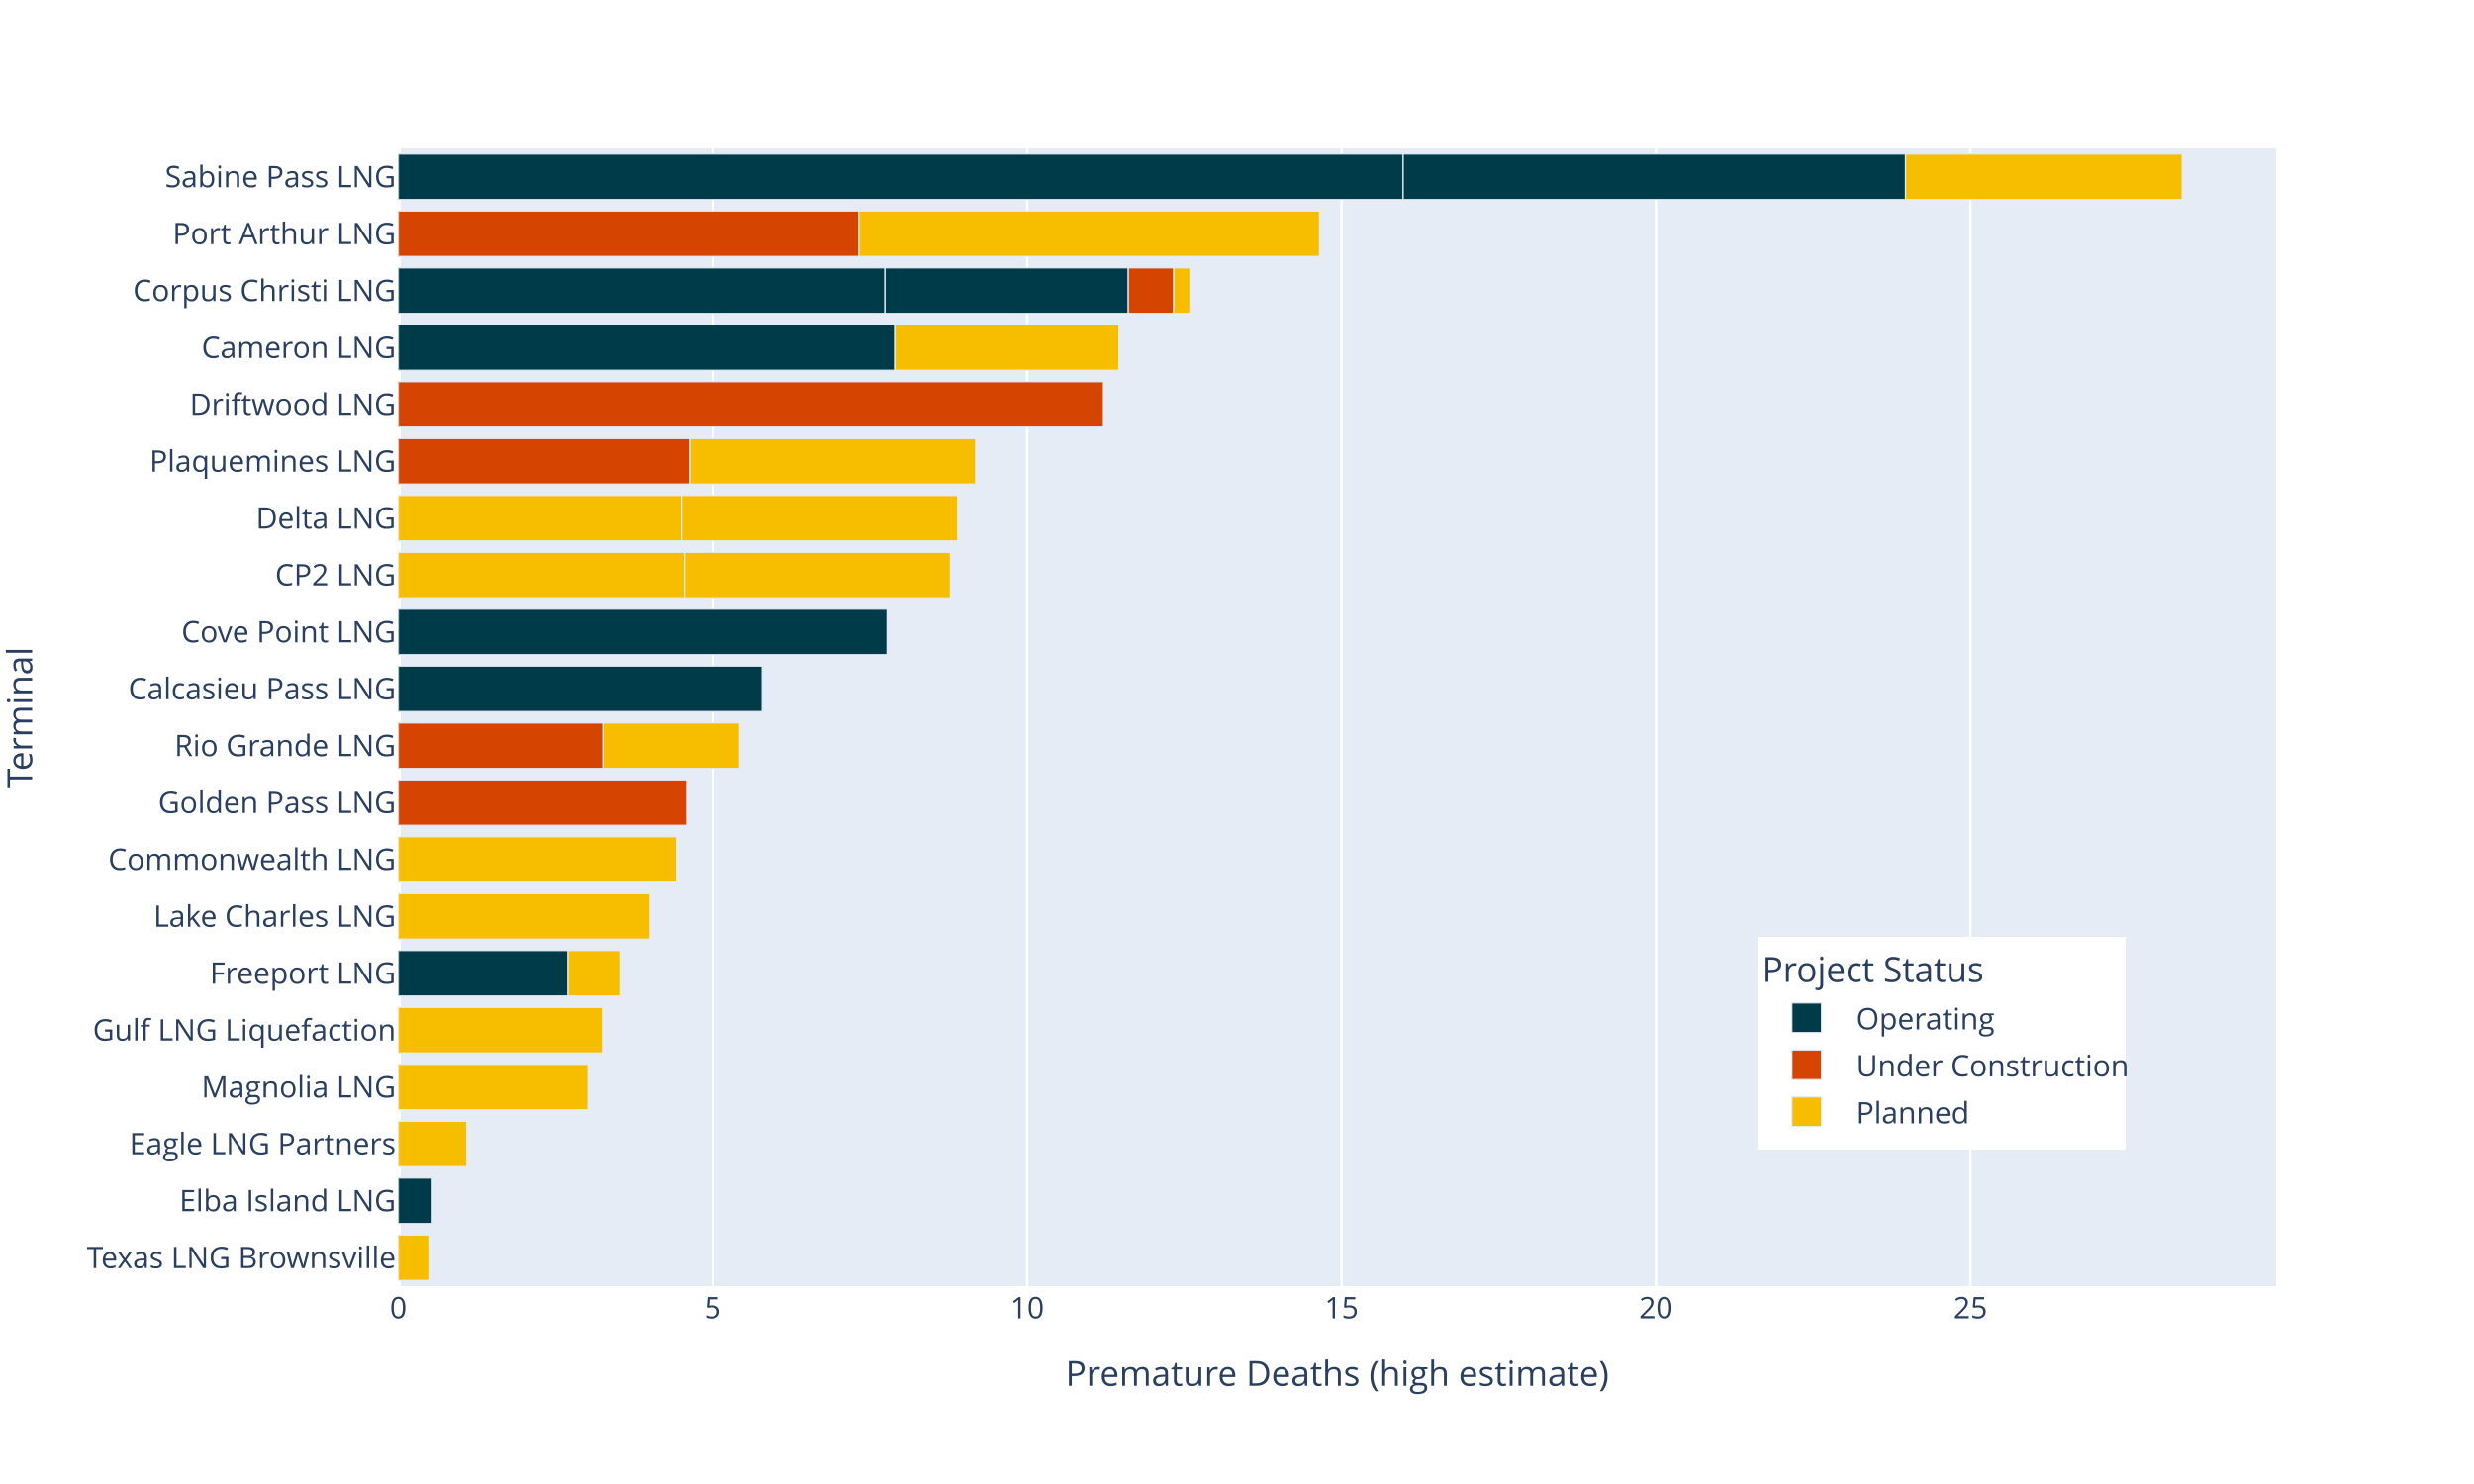
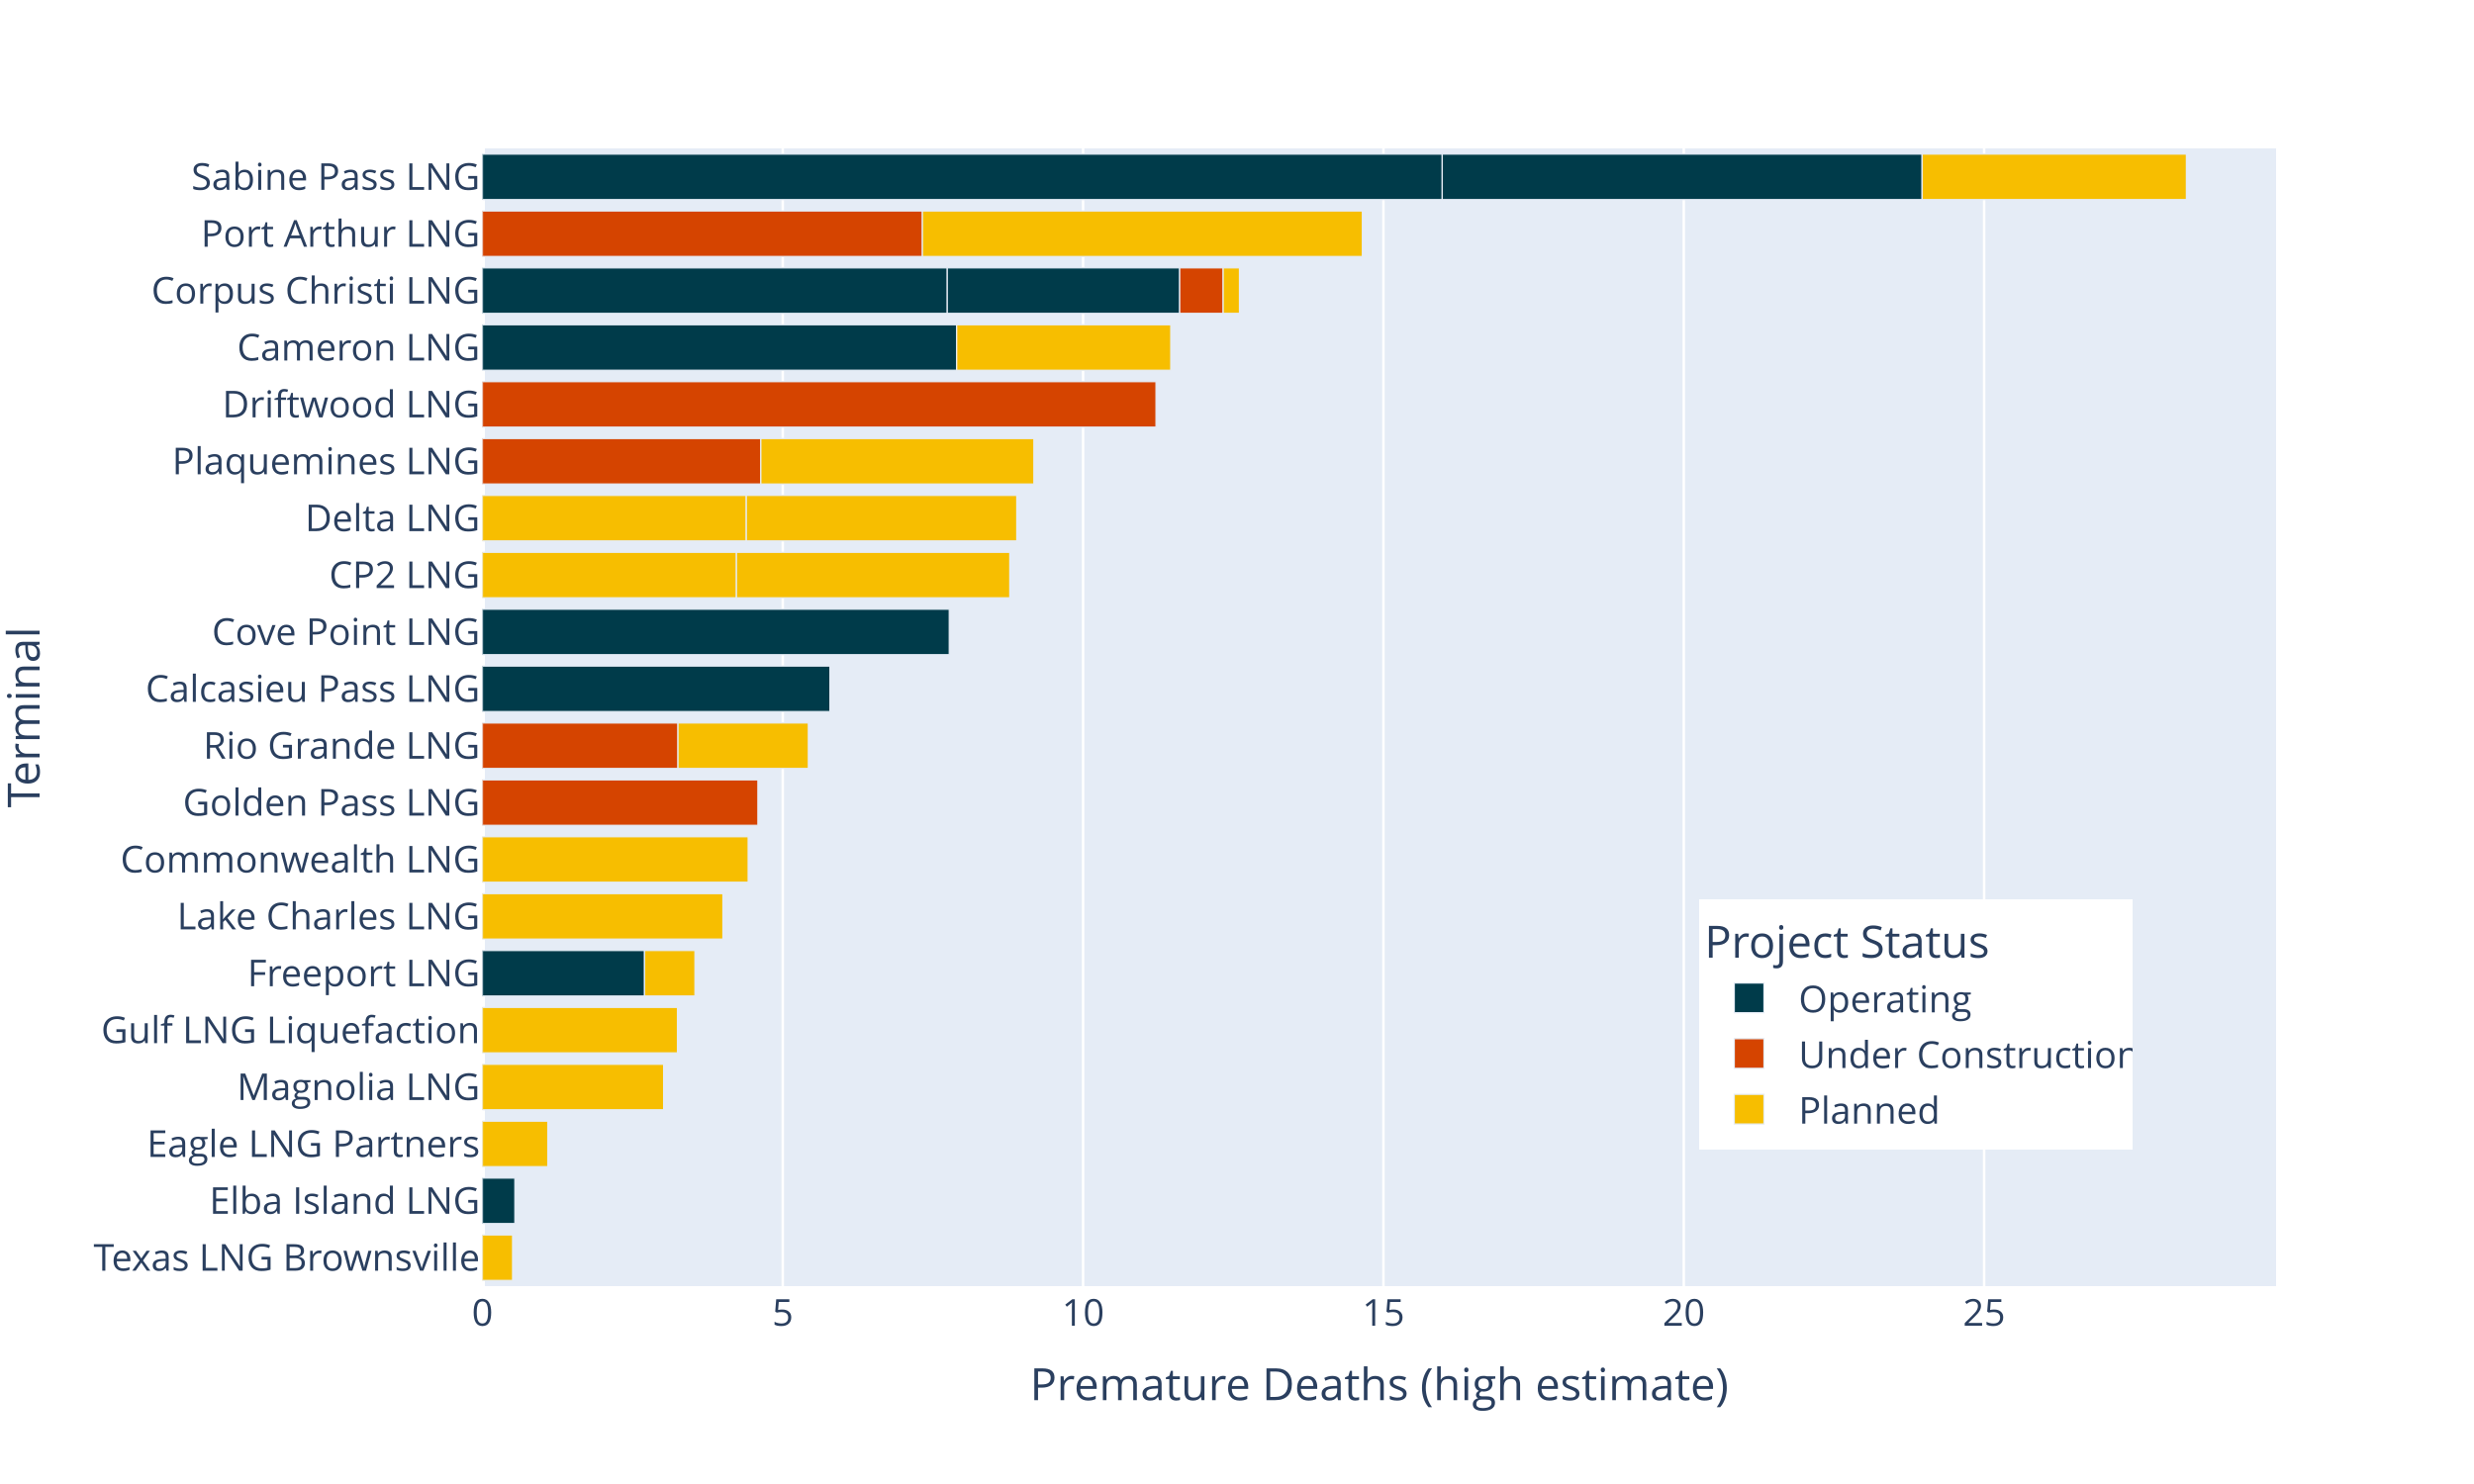
<svg xmlns="http://www.w3.org/2000/svg" class="main-svg" width="1000" height="600" style="" viewBox="0 0 1000 600">
  <rect x="0" y="0" width="1000" height="600" style="fill: rgb(255, 255, 255); fill-opacity: 1;" />
-   <defs id="defs-5cd58b">
+   <defs id="defs-bf3e60">
    <g class="clips">
-       <clipPath id="clip5cd58bxyplot" class="plotclip">
-         <rect width="759" height="460" />
+       <clipPath id="clipbf3e60xyplot" class="plotclip">
+         <rect width="725" height="460" />
      </clipPath>
-       <clipPath class="axesclip" id="clip5cd58bx">
-         <rect x="161" y="0" width="759" height="600" />
+       <clipPath class="axesclip" id="clipbf3e60x">
+         <rect x="195" y="0" width="725" height="600" />
      </clipPath>
-       <clipPath class="axesclip" id="clip5cd58by">
+       <clipPath class="axesclip" id="clipbf3e60y">
        <rect x="0" y="60" width="1000" height="460" />
      </clipPath>
-       <clipPath class="axesclip" id="clip5cd58bxy">
-         <rect x="161" y="60" width="759" height="460" />
+       <clipPath class="axesclip" id="clipbf3e60xy">
+         <rect x="195" y="60" width="725" height="460" />
      </clipPath>
    </g>
    <g class="gradients" />
    <g class="patterns" />
  </defs>
  <g class="bglayer">
-     <rect class="bg" x="161" y="60" width="759" height="460" style="fill: rgb(229, 236, 246); fill-opacity: 1; stroke-width: 0;" />
+     <rect class="bg" x="195" y="60" width="725" height="460" style="fill: rgb(229, 236, 246); fill-opacity: 1; stroke-width: 0;" />
  </g>
  <g class="layer-below">
    <g class="imagelayer" />
    <g class="shapelayer" />
  </g>
  <g class="cartesianlayer">
    <g class="subplot xy">
      <g class="layer-subplot">
        <g class="shapelayer" />
        <g class="imagelayer" />
      </g>
      <g class="minor-gridlayer">
        <g class="x" />
        <g class="y" />
      </g>
      <g class="gridlayer">
        <g class="x">
-           <path class="xgrid crisp" transform="translate(288.09,0)" d="M0,60v460" style="stroke: rgb(255, 255, 255); stroke-opacity: 1; stroke-width: 1px;" />
-           <path class="xgrid crisp" transform="translate(415.18,0)" d="M0,60v460" style="stroke: rgb(255, 255, 255); stroke-opacity: 1; stroke-width: 1px;" />
-           <path class="xgrid crisp" transform="translate(542.27,0)" d="M0,60v460" style="stroke: rgb(255, 255, 255); stroke-opacity: 1; stroke-width: 1px;" />
-           <path class="xgrid crisp" transform="translate(669.36,0)" d="M0,60v460" style="stroke: rgb(255, 255, 255); stroke-opacity: 1; stroke-width: 1px;" />
-           <path class="xgrid crisp" transform="translate(796.45,0)" d="M0,60v460" style="stroke: rgb(255, 255, 255); stroke-opacity: 1; stroke-width: 1px;" />
+           <path class="xgrid crisp" transform="translate(316.4,0)" d="M0,60v460" style="stroke: rgb(255, 255, 255); stroke-opacity: 1; stroke-width: 1px;" />
+           <path class="xgrid crisp" transform="translate(437.79,0)" d="M0,60v460" style="stroke: rgb(255, 255, 255); stroke-opacity: 1; stroke-width: 1px;" />
+           <path class="xgrid crisp" transform="translate(559.19,0)" d="M0,60v460" style="stroke: rgb(255, 255, 255); stroke-opacity: 1; stroke-width: 1px;" />
+           <path class="xgrid crisp" transform="translate(680.59,0)" d="M0,60v460" style="stroke: rgb(255, 255, 255); stroke-opacity: 1; stroke-width: 1px;" />
+           <path class="xgrid crisp" transform="translate(801.99,0)" d="M0,60v460" style="stroke: rgb(255, 255, 255); stroke-opacity: 1; stroke-width: 1px;" />
        </g>
        <g class="y" />
      </g>
      <g class="zerolinelayer">
-         <path class="xzl zl crisp" transform="translate(161,0)" d="M0,60v460" style="stroke: rgb(255, 255, 255); stroke-opacity: 1; stroke-width: 2px;" />
+         <path class="xzl zl crisp" transform="translate(195,0)" d="M0,60v460" style="stroke: rgb(255, 255, 255); stroke-opacity: 1; stroke-width: 2px;" />
      </g>
      <path class="xlines-below" />
      <path class="ylines-below" />
      <g class="overlines-below" />
      <g class="xaxislayer-below" />
      <g class="yaxislayer-below" />
      <g class="overaxes-below" />
-       <g class="plot" transform="translate(161,60)" clip-path="url(#clip5cd58bxyplot)">
+       <g class="plot" transform="translate(195,60)" clip-path="url(#clipbf3e60xyplot)">
        <g class="barlayer mlayer">
          <g class="trace bars" style="opacity: 1;">
            <g class="points">
              <g class="point">
-                 <path d="M0,20.7V2.3H406.16V20.7Z" style="vector-effect: none; opacity: 1; stroke-width: 0.5px; fill: rgb(0, 59, 74); fill-opacity: 1; stroke: rgb(229, 236, 246); stroke-opacity: 1;" />
-               </g>
-               <g class="point">
-                 <path d="M406.16,20.7V2.3H609.22V20.7Z" style="vector-effect: none; opacity: 1; stroke-width: 0.5px; fill: rgb(0, 59, 74); fill-opacity: 1; stroke: rgb(229, 236, 246); stroke-opacity: 1;" />
-               </g>
-               <g class="point">
-                 <path d="M0,89.7V71.3H200.68V89.7Z" style="vector-effect: none; opacity: 1; stroke-width: 0.5px; fill: rgb(0, 59, 74); fill-opacity: 1; stroke: rgb(229, 236, 246); stroke-opacity: 1;" />
-               </g>
-               <g class="point">
-                 <path d="M0,204.7V186.3H197.54V204.7Z" style="vector-effect: none; opacity: 1; stroke-width: 0.5px; fill: rgb(0, 59, 74); fill-opacity: 1; stroke: rgb(229, 236, 246); stroke-opacity: 1;" />
-               </g>
-               <g class="point">
-                 <path d="M0,66.7V48.3H196.7V66.7Z" style="vector-effect: none; opacity: 1; stroke-width: 0.5px; fill: rgb(0, 59, 74); fill-opacity: 1; stroke: rgb(229, 236, 246); stroke-opacity: 1;" />
-               </g>
-               <g class="point">
-                 <path d="M0,227.7V209.3H147.06V227.7Z" style="vector-effect: none; opacity: 1; stroke-width: 0.5px; fill: rgb(0, 59, 74); fill-opacity: 1; stroke: rgb(229, 236, 246); stroke-opacity: 1;" />
-               </g>
-               <g class="point">
-                 <path d="M196.7,66.7V48.3H295.05V66.7Z" style="vector-effect: none; opacity: 1; stroke-width: 0.5px; fill: rgb(0, 59, 74); fill-opacity: 1; stroke: rgb(229, 236, 246); stroke-opacity: 1;" />
-               </g>
-               <g class="point">
-                 <path d="M0,342.7V324.3H68.6V342.7Z" style="vector-effect: none; opacity: 1; stroke-width: 0.5px; fill: rgb(0, 59, 74); fill-opacity: 1; stroke: rgb(229, 236, 246); stroke-opacity: 1;" />
-               </g>
-               <g class="point">
-                 <path d="M0,434.7V416.3H13.73V434.7Z" style="vector-effect: none; opacity: 1; stroke-width: 0.5px; fill: rgb(0, 59, 74); fill-opacity: 1; stroke: rgb(229, 236, 246); stroke-opacity: 1;" />
+                 <path d="M0,20.7V2.3H387.96V20.7Z" style="vector-effect: none; opacity: 1; stroke-width: 0.5px; fill: rgb(0, 59, 74); fill-opacity: 1; stroke: rgb(229, 236, 246); stroke-opacity: 1;" />
+               </g>
+               <g class="point">
+                 <path d="M387.96,20.7V2.3H581.93V20.7Z" style="vector-effect: none; opacity: 1; stroke-width: 0.5px; fill: rgb(0, 59, 74); fill-opacity: 1; stroke: rgb(229, 236, 246); stroke-opacity: 1;" />
+               </g>
+               <g class="point">
+                 <path d="M0,89.7V71.3H191.69V89.7Z" style="vector-effect: none; opacity: 1; stroke-width: 0.5px; fill: rgb(0, 59, 74); fill-opacity: 1; stroke: rgb(229, 236, 246); stroke-opacity: 1;" />
+               </g>
+               <g class="point">
+                 <path d="M0,204.7V186.3H188.69V204.7Z" style="vector-effect: none; opacity: 1; stroke-width: 0.5px; fill: rgb(0, 59, 74); fill-opacity: 1; stroke: rgb(229, 236, 246); stroke-opacity: 1;" />
+               </g>
+               <g class="point">
+                 <path d="M0,66.7V48.3H187.89V66.7Z" style="vector-effect: none; opacity: 1; stroke-width: 0.5px; fill: rgb(0, 59, 74); fill-opacity: 1; stroke: rgb(229, 236, 246); stroke-opacity: 1;" />
+               </g>
+               <g class="point">
+                 <path d="M0,227.7V209.3H140.47V227.7Z" style="vector-effect: none; opacity: 1; stroke-width: 0.5px; fill: rgb(0, 59, 74); fill-opacity: 1; stroke: rgb(229, 236, 246); stroke-opacity: 1;" />
+               </g>
+               <g class="point">
+                 <path d="M187.89,66.7V48.3H281.83V66.7Z" style="vector-effect: none; opacity: 1; stroke-width: 0.5px; fill: rgb(0, 59, 74); fill-opacity: 1; stroke: rgb(229, 236, 246); stroke-opacity: 1;" />
+               </g>
+               <g class="point">
+                 <path d="M0,342.7V324.3H65.53V342.7Z" style="vector-effect: none; opacity: 1; stroke-width: 0.5px; fill: rgb(0, 59, 74); fill-opacity: 1; stroke: rgb(229, 236, 246); stroke-opacity: 1;" />
+               </g>
+               <g class="point">
+                 <path d="M0,434.7V416.3H13.11V434.7Z" style="vector-effect: none; opacity: 1; stroke-width: 0.5px; fill: rgb(0, 59, 74); fill-opacity: 1; stroke: rgb(229, 236, 246); stroke-opacity: 1;" />
              </g>
            </g>
          </g>
          <g class="trace bars" style="opacity: 1;">
            <g class="points">
              <g class="point">
-                 <path d="M0,43.7V25.3H186.18V43.7Z" style="vector-effect: none; opacity: 1; stroke-width: 0.5px; fill: rgb(213, 68, 0); fill-opacity: 1; stroke: rgb(229, 236, 246); stroke-opacity: 1;" />
-               </g>
-               <g class="point">
-                 <path d="M0,135.7V117.3H117.81V135.7Z" style="vector-effect: none; opacity: 1; stroke-width: 0.5px; fill: rgb(213, 68, 0); fill-opacity: 1; stroke: rgb(229, 236, 246); stroke-opacity: 1;" />
-               </g>
-               <g class="point">
-                 <path d="M0,112.7V94.3H285.02V112.7Z" style="vector-effect: none; opacity: 1; stroke-width: 0.5px; fill: rgb(213, 68, 0); fill-opacity: 1; stroke: rgb(229, 236, 246); stroke-opacity: 1;" />
-               </g>
-               <g class="point">
-                 <path d="M295.05,66.7V48.3H313.45V66.7Z" style="vector-effect: none; opacity: 1; stroke-width: 0.5px; fill: rgb(213, 68, 0); fill-opacity: 1; stroke: rgb(229, 236, 246); stroke-opacity: 1;" />
-               </g>
-               <g class="point">
-                 <path d="M0,273.7V255.3H116.57V273.7Z" style="vector-effect: none; opacity: 1; stroke-width: 0.5px; fill: rgb(213, 68, 0); fill-opacity: 1; stroke: rgb(229, 236, 246); stroke-opacity: 1;" />
-               </g>
-               <g class="point">
-                 <path d="M0,250.7V232.3H82.75V250.7Z" style="vector-effect: none; opacity: 1; stroke-width: 0.5px; fill: rgb(213, 68, 0); fill-opacity: 1; stroke: rgb(229, 236, 246); stroke-opacity: 1;" />
+                 <path d="M0,273.7V255.3H111.35V273.7Z" style="vector-effect: none; opacity: 1; stroke-width: 0.5px; fill: rgb(213, 68, 0); fill-opacity: 1; stroke: rgb(229, 236, 246); stroke-opacity: 1;" />
+               </g>
+               <g class="point">
+                 <path d="M281.83,66.7V48.3H299.41V66.7Z" style="vector-effect: none; opacity: 1; stroke-width: 0.5px; fill: rgb(213, 68, 0); fill-opacity: 1; stroke: rgb(229, 236, 246); stroke-opacity: 1;" />
+               </g>
+               <g class="point">
+                 <path d="M0,250.7V232.3H79.04V250.7Z" style="vector-effect: none; opacity: 1; stroke-width: 0.5px; fill: rgb(213, 68, 0); fill-opacity: 1; stroke: rgb(229, 236, 246); stroke-opacity: 1;" />
+               </g>
+               <g class="point">
+                 <path d="M0,112.7V94.3H272.26V112.7Z" style="vector-effect: none; opacity: 1; stroke-width: 0.5px; fill: rgb(213, 68, 0); fill-opacity: 1; stroke: rgb(229, 236, 246); stroke-opacity: 1;" />
+               </g>
+               <g class="point">
+                 <path d="M0,135.7V117.3H112.53V135.7Z" style="vector-effect: none; opacity: 1; stroke-width: 0.5px; fill: rgb(213, 68, 0); fill-opacity: 1; stroke: rgb(229, 236, 246); stroke-opacity: 1;" />
+               </g>
+               <g class="point">
+                 <path d="M0,43.7V25.3H177.84V43.7Z" style="vector-effect: none; opacity: 1; stroke-width: 0.5px; fill: rgb(213, 68, 0); fill-opacity: 1; stroke: rgb(229, 236, 246); stroke-opacity: 1;" />
              </g>
            </g>
          </g>
          <g class="trace bars" style="opacity: 1;">
            <g class="points">
              <g class="point">
-                 <path d="M0,296.7V278.3H112.45V296.7Z" style="vector-effect: none; opacity: 1; stroke-width: 0.5px; fill: rgb(247, 190, 0); fill-opacity: 1; stroke: rgb(229, 236, 246); stroke-opacity: 1;" />
-               </g>
-               <g class="point">
-                 <path d="M186.18,43.7V25.3H372.36V43.7Z" style="vector-effect: none; opacity: 1; stroke-width: 0.5px; fill: rgb(247, 190, 0); fill-opacity: 1; stroke: rgb(229, 236, 246); stroke-opacity: 1;" />
-               </g>
-               <g class="point">
-                 <path d="M0,457.7V439.3H12.76V457.7Z" style="vector-effect: none; opacity: 1; stroke-width: 0.5px; fill: rgb(247, 190, 0); fill-opacity: 1; stroke: rgb(229, 236, 246); stroke-opacity: 1;" />
-               </g>
-               <g class="point">
-                 <path d="M0,181.7V163.3H115.67V181.7Z" style="vector-effect: none; opacity: 1; stroke-width: 0.5px; fill: rgb(247, 190, 0); fill-opacity: 1; stroke: rgb(229, 236, 246); stroke-opacity: 1;" />
-               </g>
-               <g class="point">
-                 <path d="M117.81,135.7V117.3H233.36V135.7Z" style="vector-effect: none; opacity: 1; stroke-width: 0.5px; fill: rgb(247, 190, 0); fill-opacity: 1; stroke: rgb(229, 236, 246); stroke-opacity: 1;" />
-               </g>
-               <g class="point">
-                 <path d="M0,158.7V140.3H114.45V158.7Z" style="vector-effect: none; opacity: 1; stroke-width: 0.5px; fill: rgb(247, 190, 0); fill-opacity: 1; stroke: rgb(229, 236, 246); stroke-opacity: 1;" />
-               </g>
-               <g class="point">
-                 <path d="M114.45,158.7V140.3H226.11V158.7Z" style="vector-effect: none; opacity: 1; stroke-width: 0.5px; fill: rgb(247, 190, 0); fill-opacity: 1; stroke: rgb(229, 236, 246); stroke-opacity: 1;" />
-               </g>
-               <g class="point">
-                 <path d="M0,365.7V347.3H82.53V365.7Z" style="vector-effect: none; opacity: 1; stroke-width: 0.5px; fill: rgb(247, 190, 0); fill-opacity: 1; stroke: rgb(229, 236, 246); stroke-opacity: 1;" />
-               </g>
-               <g class="point">
-                 <path d="M0,319.7V301.3H101.76V319.7Z" style="vector-effect: none; opacity: 1; stroke-width: 0.5px; fill: rgb(247, 190, 0); fill-opacity: 1; stroke: rgb(229, 236, 246); stroke-opacity: 1;" />
-               </g>
-               <g class="point">
-                 <path d="M0,388.7V370.3H76.68V388.7Z" style="vector-effect: none; opacity: 1; stroke-width: 0.5px; fill: rgb(247, 190, 0); fill-opacity: 1; stroke: rgb(229, 236, 246); stroke-opacity: 1;" />
-               </g>
-               <g class="point">
-                 <path d="M82.75,250.7V232.3H137.92V250.7Z" style="vector-effect: none; opacity: 1; stroke-width: 0.5px; fill: rgb(247, 190, 0); fill-opacity: 1; stroke: rgb(229, 236, 246); stroke-opacity: 1;" />
-               </g>
-               <g class="point">
-                 <path d="M0,411.7V393.3H27.67V411.7Z" style="vector-effect: none; opacity: 1; stroke-width: 0.5px; fill: rgb(247, 190, 0); fill-opacity: 1; stroke: rgb(229, 236, 246); stroke-opacity: 1;" />
-               </g>
-               <g class="point">
-                 <path d="M68.6,342.7V324.3H89.93V342.7Z" style="vector-effect: none; opacity: 1; stroke-width: 0.5px; fill: rgb(247, 190, 0); fill-opacity: 1; stroke: rgb(229, 236, 246); stroke-opacity: 1;" />
-               </g>
-               <g class="point">
-                 <path d="M115.67,181.7V163.3H223.15V181.7Z" style="vector-effect: none; opacity: 1; stroke-width: 0.5px; fill: rgb(247, 190, 0); fill-opacity: 1; stroke: rgb(229, 236, 246); stroke-opacity: 1;" />
-               </g>
-               <g class="point">
-                 <path d="M200.68,89.7V71.3H291.28V89.7Z" style="vector-effect: none; opacity: 1; stroke-width: 0.5px; fill: rgb(247, 190, 0); fill-opacity: 1; stroke: rgb(229, 236, 246); stroke-opacity: 1;" />
-               </g>
-               <g class="point">
-                 <path d="M609.22,20.7V2.3H721.05V20.7Z" style="vector-effect: none; opacity: 1; stroke-width: 0.5px; fill: rgb(247, 190, 0); fill-opacity: 1; stroke: rgb(229, 236, 246); stroke-opacity: 1;" />
-               </g>
-               <g class="point">
-                 <path d="M313.45,66.7V48.3H320.35V66.7Z" style="vector-effect: none; opacity: 1; stroke-width: 0.5px; fill: rgb(247, 190, 0); fill-opacity: 1; stroke: rgb(229, 236, 246); stroke-opacity: 1;" />
+                 <path d="M0,365.7V347.3H78.83V365.7Z" style="vector-effect: none; opacity: 1; stroke-width: 0.5px; fill: rgb(247, 190, 0); fill-opacity: 1; stroke: rgb(229, 236, 246); stroke-opacity: 1;" />
+               </g>
+               <g class="point">
+                 <path d="M0,181.7V163.3H102.67V181.7Z" style="vector-effect: none; opacity: 1; stroke-width: 0.5px; fill: rgb(247, 190, 0); fill-opacity: 1; stroke: rgb(229, 236, 246); stroke-opacity: 1;" />
+               </g>
+               <g class="point">
+                 <path d="M65.53,342.7V324.3H85.9V342.7Z" style="vector-effect: none; opacity: 1; stroke-width: 0.5px; fill: rgb(247, 190, 0); fill-opacity: 1; stroke: rgb(229, 236, 246); stroke-opacity: 1;" />
+               </g>
+               <g class="point">
+                 <path d="M0,411.7V393.3H26.43V411.7Z" style="vector-effect: none; opacity: 1; stroke-width: 0.5px; fill: rgb(247, 190, 0); fill-opacity: 1; stroke: rgb(229, 236, 246); stroke-opacity: 1;" />
+               </g>
+               <g class="point">
+                 <path d="M79.04,250.7V232.3H131.74V250.7Z" style="vector-effect: none; opacity: 1; stroke-width: 0.5px; fill: rgb(247, 190, 0); fill-opacity: 1; stroke: rgb(229, 236, 246); stroke-opacity: 1;" />
+               </g>
+               <g class="point">
+                 <path d="M0,388.7V370.3H73.24V388.7Z" style="vector-effect: none; opacity: 1; stroke-width: 0.5px; fill: rgb(247, 190, 0); fill-opacity: 1; stroke: rgb(229, 236, 246); stroke-opacity: 1;" />
+               </g>
+               <g class="point">
+                 <path d="M0,319.7V301.3H97.2V319.7Z" style="vector-effect: none; opacity: 1; stroke-width: 0.5px; fill: rgb(247, 190, 0); fill-opacity: 1; stroke: rgb(229, 236, 246); stroke-opacity: 1;" />
+               </g>
+               <g class="point">
+                 <path d="M581.93,20.7V2.3H688.75V20.7Z" style="vector-effect: none; opacity: 1; stroke-width: 0.5px; fill: rgb(247, 190, 0); fill-opacity: 1; stroke: rgb(229, 236, 246); stroke-opacity: 1;" />
+               </g>
+               <g class="point">
+                 <path d="M0,158.7V140.3H106.66V158.7Z" style="vector-effect: none; opacity: 1; stroke-width: 0.5px; fill: rgb(247, 190, 0); fill-opacity: 1; stroke: rgb(229, 236, 246); stroke-opacity: 1;" />
+               </g>
+               <g class="point">
+                 <path d="M0,296.7V278.3H107.41V296.7Z" style="vector-effect: none; opacity: 1; stroke-width: 0.5px; fill: rgb(247, 190, 0); fill-opacity: 1; stroke: rgb(229, 236, 246); stroke-opacity: 1;" />
+               </g>
+               <g class="point">
+                 <path d="M106.66,158.7V140.3H215.98V158.7Z" style="vector-effect: none; opacity: 1; stroke-width: 0.5px; fill: rgb(247, 190, 0); fill-opacity: 1; stroke: rgb(229, 236, 246); stroke-opacity: 1;" />
+               </g>
+               <g class="point">
+                 <path d="M112.53,135.7V117.3H222.91V135.7Z" style="vector-effect: none; opacity: 1; stroke-width: 0.5px; fill: rgb(247, 190, 0); fill-opacity: 1; stroke: rgb(229, 236, 246); stroke-opacity: 1;" />
+               </g>
+               <g class="point">
+                 <path d="M102.67,181.7V163.3H213.16V181.7Z" style="vector-effect: none; opacity: 1; stroke-width: 0.5px; fill: rgb(247, 190, 0); fill-opacity: 1; stroke: rgb(229, 236, 246); stroke-opacity: 1;" />
+               </g>
+               <g class="point">
+                 <path d="M0,457.7V439.3H12.19V457.7Z" style="vector-effect: none; opacity: 1; stroke-width: 0.5px; fill: rgb(247, 190, 0); fill-opacity: 1; stroke: rgb(229, 236, 246); stroke-opacity: 1;" />
+               </g>
+               <g class="point">
+                 <path d="M177.84,43.7V25.3H355.68V43.7Z" style="vector-effect: none; opacity: 1; stroke-width: 0.5px; fill: rgb(247, 190, 0); fill-opacity: 1; stroke: rgb(229, 236, 246); stroke-opacity: 1;" />
+               </g>
+               <g class="point">
+                 <path d="M191.69,89.7V71.3H278.23V89.7Z" style="vector-effect: none; opacity: 1; stroke-width: 0.5px; fill: rgb(247, 190, 0); fill-opacity: 1; stroke: rgb(229, 236, 246); stroke-opacity: 1;" />
+               </g>
+               <g class="point">
+                 <path d="M299.41,66.7V48.3H306V66.7Z" style="vector-effect: none; opacity: 1; stroke-width: 0.5px; fill: rgb(247, 190, 0); fill-opacity: 1; stroke: rgb(229, 236, 246); stroke-opacity: 1;" />
              </g>
            </g>
          </g>
        </g>
      </g>
      <g class="overplot" />
      <path class="xlines-above crisp" d="M0,0" style="fill: none;" />
      <path class="ylines-above crisp" d="M0,0" style="fill: none;" />
      <g class="overlines-above" />
      <g class="xaxislayer-above">
        <g class="xtick">
-           <text text-anchor="middle" x="0" y="533" transform="translate(161,0)" style="font-family: 'Open Sans', verdana, arial, sans-serif; font-size: 12px; fill: rgb(42, 63, 95); fill-opacity: 1; white-space: pre; opacity: 1;">0</text>
-         </g>
-         <g class="xtick">
-           <text text-anchor="middle" x="0" y="533" style="font-family: 'Open Sans', verdana, arial, sans-serif; font-size: 12px; fill: rgb(42, 63, 95); fill-opacity: 1; white-space: pre; opacity: 1;" transform="translate(288.09,0)">5</text>
-         </g>
-         <g class="xtick">
-           <text text-anchor="middle" x="0" y="533" style="font-family: 'Open Sans', verdana, arial, sans-serif; font-size: 12px; fill: rgb(42, 63, 95); fill-opacity: 1; white-space: pre; opacity: 1;" transform="translate(415.18,0)">10</text>
-         </g>
-         <g class="xtick">
-           <text text-anchor="middle" x="0" y="533" style="font-family: 'Open Sans', verdana, arial, sans-serif; font-size: 12px; fill: rgb(42, 63, 95); fill-opacity: 1; white-space: pre; opacity: 1;" transform="translate(542.27,0)">15</text>
-         </g>
-         <g class="xtick">
-           <text text-anchor="middle" x="0" y="533" style="font-family: 'Open Sans', verdana, arial, sans-serif; font-size: 12px; fill: rgb(42, 63, 95); fill-opacity: 1; white-space: pre; opacity: 1;" transform="translate(669.36,0)">20</text>
-         </g>
-         <g class="xtick">
-           <text text-anchor="middle" x="0" y="533" style="font-family: 'Open Sans', verdana, arial, sans-serif; font-size: 12px; fill: rgb(42, 63, 95); fill-opacity: 1; white-space: pre; opacity: 1;" transform="translate(796.45,0)">25</text>
+           <text text-anchor="middle" x="0" y="536" transform="translate(195,0)" style="font-family: 'Open Sans', verdana, arial, sans-serif; font-size: 15px; fill: rgb(42, 63, 95); fill-opacity: 1; white-space: pre; opacity: 1;">0</text>
+         </g>
+         <g class="xtick">
+           <text text-anchor="middle" x="0" y="536" style="font-family: 'Open Sans', verdana, arial, sans-serif; font-size: 15px; fill: rgb(42, 63, 95); fill-opacity: 1; white-space: pre; opacity: 1;" transform="translate(316.4,0)">5</text>
+         </g>
+         <g class="xtick">
+           <text text-anchor="middle" x="0" y="536" style="font-family: 'Open Sans', verdana, arial, sans-serif; font-size: 15px; fill: rgb(42, 63, 95); fill-opacity: 1; white-space: pre; opacity: 1;" transform="translate(437.79,0)">10</text>
+         </g>
+         <g class="xtick">
+           <text text-anchor="middle" x="0" y="536" style="font-family: 'Open Sans', verdana, arial, sans-serif; font-size: 15px; fill: rgb(42, 63, 95); fill-opacity: 1; white-space: pre; opacity: 1;" transform="translate(559.19,0)">15</text>
+         </g>
+         <g class="xtick">
+           <text text-anchor="middle" x="0" y="536" style="font-family: 'Open Sans', verdana, arial, sans-serif; font-size: 15px; fill: rgb(42, 63, 95); fill-opacity: 1; white-space: pre; opacity: 1;" transform="translate(680.59,0)">20</text>
+         </g>
+         <g class="xtick">
+           <text text-anchor="middle" x="0" y="536" style="font-family: 'Open Sans', verdana, arial, sans-serif; font-size: 15px; fill: rgb(42, 63, 95); fill-opacity: 1; white-space: pre; opacity: 1;" transform="translate(801.99,0)">25</text>
        </g>
      </g>
      <g class="yaxislayer-above">
        <g class="ytick">
-           <text text-anchor="end" x="160" y="4.2" transform="translate(0,508.5)" style="font-family: 'Open Sans', verdana, arial, sans-serif; font-size: 12px; fill: rgb(42, 63, 95); fill-opacity: 1; white-space: pre; opacity: 1;">Texas LNG Brownsville</text>
-         </g>
-         <g class="ytick">
-           <text text-anchor="end" x="160" y="4.2" transform="translate(0,485.5)" style="font-family: 'Open Sans', verdana, arial, sans-serif; font-size: 12px; fill: rgb(42, 63, 95); fill-opacity: 1; white-space: pre; opacity: 1;">Elba Island LNG</text>
-         </g>
-         <g class="ytick">
-           <text text-anchor="end" x="160" y="4.2" transform="translate(0,462.5)" style="font-family: 'Open Sans', verdana, arial, sans-serif; font-size: 12px; fill: rgb(42, 63, 95); fill-opacity: 1; white-space: pre; opacity: 1;">Eagle LNG Partners</text>
-         </g>
-         <g class="ytick">
-           <text text-anchor="end" x="160" y="4.2" transform="translate(0,439.5)" style="font-family: 'Open Sans', verdana, arial, sans-serif; font-size: 12px; fill: rgb(42, 63, 95); fill-opacity: 1; white-space: pre; opacity: 1;">Magnolia LNG</text>
-         </g>
-         <g class="ytick">
-           <text text-anchor="end" x="160" y="4.2" transform="translate(0,416.5)" style="font-family: 'Open Sans', verdana, arial, sans-serif; font-size: 12px; fill: rgb(42, 63, 95); fill-opacity: 1; white-space: pre; opacity: 1;">Gulf LNG Liquefaction</text>
-         </g>
-         <g class="ytick">
-           <text text-anchor="end" x="160" y="4.2" transform="translate(0,393.5)" style="font-family: 'Open Sans', verdana, arial, sans-serif; font-size: 12px; fill: rgb(42, 63, 95); fill-opacity: 1; white-space: pre; opacity: 1;">Freeport LNG</text>
-         </g>
-         <g class="ytick">
-           <text text-anchor="end" x="160" y="4.2" transform="translate(0,370.5)" style="font-family: 'Open Sans', verdana, arial, sans-serif; font-size: 12px; fill: rgb(42, 63, 95); fill-opacity: 1; white-space: pre; opacity: 1;">Lake Charles LNG</text>
-         </g>
-         <g class="ytick">
-           <text text-anchor="end" x="160" y="4.2" transform="translate(0,347.5)" style="font-family: 'Open Sans', verdana, arial, sans-serif; font-size: 12px; fill: rgb(42, 63, 95); fill-opacity: 1; white-space: pre; opacity: 1;">Commonwealth LNG</text>
-         </g>
-         <g class="ytick">
-           <text text-anchor="end" x="160" y="4.2" transform="translate(0,324.5)" style="font-family: 'Open Sans', verdana, arial, sans-serif; font-size: 12px; fill: rgb(42, 63, 95); fill-opacity: 1; white-space: pre; opacity: 1;">Golden Pass LNG</text>
-         </g>
-         <g class="ytick">
-           <text text-anchor="end" x="160" y="4.2" transform="translate(0,301.5)" style="font-family: 'Open Sans', verdana, arial, sans-serif; font-size: 12px; fill: rgb(42, 63, 95); fill-opacity: 1; white-space: pre; opacity: 1;">Rio Grande LNG</text>
-         </g>
-         <g class="ytick">
-           <text text-anchor="end" x="160" y="4.2" transform="translate(0,278.5)" style="font-family: 'Open Sans', verdana, arial, sans-serif; font-size: 12px; fill: rgb(42, 63, 95); fill-opacity: 1; white-space: pre; opacity: 1;">Calcasieu Pass LNG</text>
-         </g>
-         <g class="ytick">
-           <text text-anchor="end" x="160" y="4.2" transform="translate(0,255.5)" style="font-family: 'Open Sans', verdana, arial, sans-serif; font-size: 12px; fill: rgb(42, 63, 95); fill-opacity: 1; white-space: pre; opacity: 1;">Cove Point LNG</text>
-         </g>
-         <g class="ytick">
-           <text text-anchor="end" x="160" y="4.2" transform="translate(0,232.5)" style="font-family: 'Open Sans', verdana, arial, sans-serif; font-size: 12px; fill: rgb(42, 63, 95); fill-opacity: 1; white-space: pre; opacity: 1;">CP2 LNG</text>
-         </g>
-         <g class="ytick">
-           <text text-anchor="end" x="160" y="4.2" transform="translate(0,209.5)" style="font-family: 'Open Sans', verdana, arial, sans-serif; font-size: 12px; fill: rgb(42, 63, 95); fill-opacity: 1; white-space: pre; opacity: 1;">Delta LNG</text>
-         </g>
-         <g class="ytick">
-           <text text-anchor="end" x="160" y="4.2" transform="translate(0,186.5)" style="font-family: 'Open Sans', verdana, arial, sans-serif; font-size: 12px; fill: rgb(42, 63, 95); fill-opacity: 1; white-space: pre; opacity: 1;">Plaquemines LNG</text>
-         </g>
-         <g class="ytick">
-           <text text-anchor="end" x="160" y="4.2" transform="translate(0,163.5)" style="font-family: 'Open Sans', verdana, arial, sans-serif; font-size: 12px; fill: rgb(42, 63, 95); fill-opacity: 1; white-space: pre; opacity: 1;">Driftwood LNG</text>
-         </g>
-         <g class="ytick">
-           <text text-anchor="end" x="160" y="4.2" transform="translate(0,140.5)" style="font-family: 'Open Sans', verdana, arial, sans-serif; font-size: 12px; fill: rgb(42, 63, 95); fill-opacity: 1; white-space: pre; opacity: 1;">Cameron LNG</text>
-         </g>
-         <g class="ytick">
-           <text text-anchor="end" x="160" y="4.2" transform="translate(0,117.5)" style="font-family: 'Open Sans', verdana, arial, sans-serif; font-size: 12px; fill: rgb(42, 63, 95); fill-opacity: 1; white-space: pre; opacity: 1;">Corpus Christi LNG</text>
-         </g>
-         <g class="ytick">
-           <text text-anchor="end" x="160" y="4.2" transform="translate(0,94.5)" style="font-family: 'Open Sans', verdana, arial, sans-serif; font-size: 12px; fill: rgb(42, 63, 95); fill-opacity: 1; white-space: pre; opacity: 1;">Port Arthur LNG</text>
-         </g>
-         <g class="ytick">
-           <text text-anchor="end" x="160" y="4.2" transform="translate(0,71.5)" style="font-family: 'Open Sans', verdana, arial, sans-serif; font-size: 12px; fill: rgb(42, 63, 95); fill-opacity: 1; white-space: pre; opacity: 1;">Sabine Pass LNG</text>
+           <text text-anchor="end" x="194" y="5.25" transform="translate(0,508.5)" style="font-family: 'Open Sans', verdana, arial, sans-serif; font-size: 15px; fill: rgb(42, 63, 95); fill-opacity: 1; white-space: pre; opacity: 1;">Texas LNG Brownsville</text>
+         </g>
+         <g class="ytick">
+           <text text-anchor="end" x="194" y="5.25" transform="translate(0,485.5)" style="font-family: 'Open Sans', verdana, arial, sans-serif; font-size: 15px; fill: rgb(42, 63, 95); fill-opacity: 1; white-space: pre; opacity: 1;">Elba Island LNG</text>
+         </g>
+         <g class="ytick">
+           <text text-anchor="end" x="194" y="5.25" transform="translate(0,462.5)" style="font-family: 'Open Sans', verdana, arial, sans-serif; font-size: 15px; fill: rgb(42, 63, 95); fill-opacity: 1; white-space: pre; opacity: 1;">Eagle LNG Partners</text>
+         </g>
+         <g class="ytick">
+           <text text-anchor="end" x="194" y="5.25" transform="translate(0,439.5)" style="font-family: 'Open Sans', verdana, arial, sans-serif; font-size: 15px; fill: rgb(42, 63, 95); fill-opacity: 1; white-space: pre; opacity: 1;">Magnolia LNG</text>
+         </g>
+         <g class="ytick">
+           <text text-anchor="end" x="194" y="5.25" transform="translate(0,416.5)" style="font-family: 'Open Sans', verdana, arial, sans-serif; font-size: 15px; fill: rgb(42, 63, 95); fill-opacity: 1; white-space: pre; opacity: 1;">Gulf LNG Liquefaction</text>
+         </g>
+         <g class="ytick">
+           <text text-anchor="end" x="194" y="5.25" transform="translate(0,393.5)" style="font-family: 'Open Sans', verdana, arial, sans-serif; font-size: 15px; fill: rgb(42, 63, 95); fill-opacity: 1; white-space: pre; opacity: 1;">Freeport LNG</text>
+         </g>
+         <g class="ytick">
+           <text text-anchor="end" x="194" y="5.25" transform="translate(0,370.5)" style="font-family: 'Open Sans', verdana, arial, sans-serif; font-size: 15px; fill: rgb(42, 63, 95); fill-opacity: 1; white-space: pre; opacity: 1;">Lake Charles LNG</text>
+         </g>
+         <g class="ytick">
+           <text text-anchor="end" x="194" y="5.25" transform="translate(0,347.5)" style="font-family: 'Open Sans', verdana, arial, sans-serif; font-size: 15px; fill: rgb(42, 63, 95); fill-opacity: 1; white-space: pre; opacity: 1;">Commonwealth LNG</text>
+         </g>
+         <g class="ytick">
+           <text text-anchor="end" x="194" y="5.25" transform="translate(0,324.5)" style="font-family: 'Open Sans', verdana, arial, sans-serif; font-size: 15px; fill: rgb(42, 63, 95); fill-opacity: 1; white-space: pre; opacity: 1;">Golden Pass LNG</text>
+         </g>
+         <g class="ytick">
+           <text text-anchor="end" x="194" y="5.25" transform="translate(0,301.5)" style="font-family: 'Open Sans', verdana, arial, sans-serif; font-size: 15px; fill: rgb(42, 63, 95); fill-opacity: 1; white-space: pre; opacity: 1;">Rio Grande LNG</text>
+         </g>
+         <g class="ytick">
+           <text text-anchor="end" x="194" y="5.25" transform="translate(0,278.5)" style="font-family: 'Open Sans', verdana, arial, sans-serif; font-size: 15px; fill: rgb(42, 63, 95); fill-opacity: 1; white-space: pre; opacity: 1;">Calcasieu Pass LNG</text>
+         </g>
+         <g class="ytick">
+           <text text-anchor="end" x="194" y="5.25" transform="translate(0,255.5)" style="font-family: 'Open Sans', verdana, arial, sans-serif; font-size: 15px; fill: rgb(42, 63, 95); fill-opacity: 1; white-space: pre; opacity: 1;">Cove Point LNG</text>
+         </g>
+         <g class="ytick">
+           <text text-anchor="end" x="194" y="5.25" transform="translate(0,232.5)" style="font-family: 'Open Sans', verdana, arial, sans-serif; font-size: 15px; fill: rgb(42, 63, 95); fill-opacity: 1; white-space: pre; opacity: 1;">CP2 LNG</text>
+         </g>
+         <g class="ytick">
+           <text text-anchor="end" x="194" y="5.25" transform="translate(0,209.5)" style="font-family: 'Open Sans', verdana, arial, sans-serif; font-size: 15px; fill: rgb(42, 63, 95); fill-opacity: 1; white-space: pre; opacity: 1;">Delta LNG</text>
+         </g>
+         <g class="ytick">
+           <text text-anchor="end" x="194" y="5.25" transform="translate(0,186.5)" style="font-family: 'Open Sans', verdana, arial, sans-serif; font-size: 15px; fill: rgb(42, 63, 95); fill-opacity: 1; white-space: pre; opacity: 1;">Plaquemines LNG</text>
+         </g>
+         <g class="ytick">
+           <text text-anchor="end" x="194" y="5.25" transform="translate(0,163.5)" style="font-family: 'Open Sans', verdana, arial, sans-serif; font-size: 15px; fill: rgb(42, 63, 95); fill-opacity: 1; white-space: pre; opacity: 1;">Driftwood LNG</text>
+         </g>
+         <g class="ytick">
+           <text text-anchor="end" x="194" y="5.25" transform="translate(0,140.5)" style="font-family: 'Open Sans', verdana, arial, sans-serif; font-size: 15px; fill: rgb(42, 63, 95); fill-opacity: 1; white-space: pre; opacity: 1;">Cameron LNG</text>
+         </g>
+         <g class="ytick">
+           <text text-anchor="end" x="194" y="5.25" transform="translate(0,117.5)" style="font-family: 'Open Sans', verdana, arial, sans-serif; font-size: 15px; fill: rgb(42, 63, 95); fill-opacity: 1; white-space: pre; opacity: 1;">Corpus Christi LNG</text>
+         </g>
+         <g class="ytick">
+           <text text-anchor="end" x="194" y="5.25" transform="translate(0,94.5)" style="font-family: 'Open Sans', verdana, arial, sans-serif; font-size: 15px; fill: rgb(42, 63, 95); fill-opacity: 1; white-space: pre; opacity: 1;">Port Arthur LNG</text>
+         </g>
+         <g class="ytick">
+           <text text-anchor="end" x="194" y="5.25" transform="translate(0,71.5)" style="font-family: 'Open Sans', verdana, arial, sans-serif; font-size: 15px; fill: rgb(42, 63, 95); fill-opacity: 1; white-space: pre; opacity: 1;">Sabine Pass LNG</text>
        </g>
      </g>
      <g class="overaxes-above" />
    </g>
  </g>
  <g class="polarlayer" />
  <g class="smithlayer" />
  <g class="ternarylayer" />
  <g class="geolayer" />
  <g class="funnelarealayer" />
  <g class="pielayer" />
  <g class="iciclelayer" />
  <g class="treemaplayer" />
  <g class="sunburstlayer" />
  <g class="glimages" />
-   <defs id="topdefs-5cd58b">
+   <defs id="topdefs-bf3e60">
    <g class="clips" />
-     <clipPath id="legend5cd58b">
-       <rect width="149" height="86" x="0" y="0" />
+     <clipPath id="legendbf3e60">
+       <rect width="175" height="101" x="0" y="0" />
    </clipPath>
  </defs>
  <g class="layer-above">
    <g class="imagelayer" />
    <g class="shapelayer" />
  </g>
  <g class="infolayer">
-     <g class="legend" pointer-events="all" transform="translate(710.28,378.8)">
-       <rect class="bg" shape-rendering="crispEdges" width="149" height="86" x="0" y="0" style="stroke: rgb(68, 68, 68); stroke-opacity: 1; fill: rgb(255, 255, 255); fill-opacity: 1; stroke-width: 0px;" />
-       <g class="scrollbox" transform="" clip-path="url(#legend5cd58b)">
-         <text class="legendtitletext" text-anchor="start" x="2" y="18.2" style="font-family: 'Open Sans', verdana, arial, sans-serif; font-size: 14px; fill: rgb(42, 63, 95); fill-opacity: 1; white-space: pre;">Project Status</text>
+     <g class="legend" pointer-events="all" transform="translate(687,363.8)">
+       <rect class="bg" shape-rendering="crispEdges" style="stroke: rgb(68, 68, 68); stroke-opacity: 1; fill: rgb(255, 255, 255); fill-opacity: 1; stroke-width: 0px;" width="175" height="101" x="0" y="0" />
+       <g class="scrollbox" transform="" clip-path="url(#legendbf3e60)">
+         <text class="legendtitletext" text-anchor="start" x="2" y="23.4" style="font-family: 'Open Sans', verdana, arial, sans-serif; font-size: 18px; fill: rgb(42, 63, 95); fill-opacity: 1; white-space: pre;">Project Status</text>
        <g class="groups" transform="">
-           <g class="traces" transform="translate(0,32.7)" style="opacity: 1;">
-             <text class="legendtext" text-anchor="start" x="40" y="4.68" style="font-family: 'Open Sans', verdana, arial, sans-serif; font-size: 12px; fill: rgb(42, 63, 95); fill-opacity: 1; white-space: pre;">Operating</text>
+           <g class="traces" transform="translate(0,39.65)" style="opacity: 1;">
+             <text class="legendtext" text-anchor="start" x="40" y="5.85" style="font-family: 'Open Sans', verdana, arial, sans-serif; font-size: 15px; fill: rgb(42, 63, 95); fill-opacity: 1; white-space: pre;">Operating</text>
            <g class="layers" style="opacity: 1;">
              <g class="legendfill" />
              <g class="legendlines" />
              <g class="legendsymbols">
                <g class="legendpoints">
                  <path class="legendundefined" d="M6,6H-6V-6H6Z" transform="translate(20,0)" style="stroke-width: 0.5px; fill: rgb(0, 59, 74); fill-opacity: 1; stroke: rgb(229, 236, 246); stroke-opacity: 1;" />
                </g>
              </g>
            </g>
-             <rect class="legendtoggle" x="0" y="-9.5" width="143.391" height="19" style="fill: rgb(0, 0, 0); fill-opacity: 0;" />
+             <rect class="legendtoggle" x="0" y="-11.25" width="169.234" height="22.5" style="fill: rgb(0, 0, 0); fill-opacity: 0;" />
          </g>
        </g>
        <g class="groups" transform="">
-           <g class="traces" transform="translate(0,51.7)" style="opacity: 1;">
-             <text class="legendtext" text-anchor="start" x="40" y="4.68" style="font-family: 'Open Sans', verdana, arial, sans-serif; font-size: 12px; fill: rgb(42, 63, 95); fill-opacity: 1; white-space: pre;">Under Construction</text>
+           <g class="traces" transform="translate(0,62.15)" style="opacity: 1;">
+             <text class="legendtext" text-anchor="start" x="40" y="5.85" style="font-family: 'Open Sans', verdana, arial, sans-serif; font-size: 15px; fill: rgb(42, 63, 95); fill-opacity: 1; white-space: pre;">Under Construction</text>
            <g class="layers" style="opacity: 1;">
              <g class="legendfill" />
              <g class="legendlines" />
              <g class="legendsymbols">
                <g class="legendpoints">
                  <path class="legendundefined" d="M6,6H-6V-6H6Z" transform="translate(20,0)" style="stroke-width: 0.5px; fill: rgb(213, 68, 0); fill-opacity: 1; stroke: rgb(229, 236, 246); stroke-opacity: 1;" />
                </g>
              </g>
            </g>
-             <rect class="legendtoggle" x="0" y="-9.5" width="143.391" height="19" style="fill: rgb(0, 0, 0); fill-opacity: 0;" />
+             <rect class="legendtoggle" x="0" y="-11.25" width="169.234" height="22.5" style="fill: rgb(0, 0, 0); fill-opacity: 0;" />
          </g>
        </g>
        <g class="groups" transform="">
-           <g class="traces" transform="translate(0,70.7)" style="opacity: 1;">
-             <text class="legendtext" text-anchor="start" x="40" y="4.68" style="font-family: 'Open Sans', verdana, arial, sans-serif; font-size: 12px; fill: rgb(42, 63, 95); fill-opacity: 1; white-space: pre;">Planned</text>
+           <g class="traces" transform="translate(0,84.65)" style="opacity: 1;">
+             <text class="legendtext" text-anchor="start" x="40" y="5.85" style="font-family: 'Open Sans', verdana, arial, sans-serif; font-size: 15px; fill: rgb(42, 63, 95); fill-opacity: 1; white-space: pre;">Planned</text>
            <g class="layers" style="opacity: 1;">
              <g class="legendfill" />
              <g class="legendlines" />
              <g class="legendsymbols">
                <g class="legendpoints">
                  <path class="legendundefined" d="M6,6H-6V-6H6Z" transform="translate(20,0)" style="stroke-width: 0.5px; fill: rgb(247, 190, 0); fill-opacity: 1; stroke: rgb(229, 236, 246); stroke-opacity: 1;" />
                </g>
              </g>
            </g>
-             <rect class="legendtoggle" x="0" y="-9.5" width="143.391" height="19" style="fill: rgb(0, 0, 0); fill-opacity: 0;" />
-           </g>
-         </g>
-       </g>
-       <rect class="scrollbar" rx="20" ry="3" width="0" height="0" x="0" y="0" style="fill: rgb(128, 139, 164); fill-opacity: 1;" />
+             <rect class="legendtoggle" x="0" y="-11.25" width="169.234" height="22.5" style="fill: rgb(0, 0, 0); fill-opacity: 0;" />
+           </g>
+         </g>
+       </g>
+       <rect class="scrollbar" rx="20" ry="3" width="0" height="0" style="fill: rgb(128, 139, 164); fill-opacity: 1;" x="0" y="0" />
    </g>
    <g class="g-gtitle" />
    <g class="g-xtitle">
-       <text class="xtitle" x="540.5" y="560.3" text-anchor="middle" style="font-family: 'Open Sans', verdana, arial, sans-serif; font-size: 14px; fill: rgb(42, 63, 95); opacity: 1; font-weight: normal; white-space: pre;">Premature Deaths (high estimate)</text>
-     </g>
-     <g class="g-ytitle" transform="translate(0.6748047,0)">
-       <text class="ytitle" transform="rotate(-90,12.325,290)" x="12.325" y="290" text-anchor="middle" style="font-family: 'Open Sans', verdana, arial, sans-serif; font-size: 14px; fill: rgb(42, 63, 95); opacity: 1; font-weight: normal; white-space: pre;">Terminal</text>
+       <text class="xtitle" x="557.5" y="566.1" text-anchor="middle" style="font-family: 'Open Sans', verdana, arial, sans-serif; font-size: 18px; fill: rgb(42, 63, 95); opacity: 1; font-weight: normal; white-space: pre;">Premature Deaths (high estimate)</text>
+     </g>
+     <g class="g-ytitle" transform="translate(3.318359,0)">
+       <text class="ytitle" transform="rotate(-90,12.68125,290)" x="12.681" y="290" text-anchor="middle" style="font-family: 'Open Sans', verdana, arial, sans-serif; font-size: 18px; fill: rgb(42, 63, 95); opacity: 1; font-weight: normal; white-space: pre;">Terminal</text>
    </g>
  </g>
</svg>
